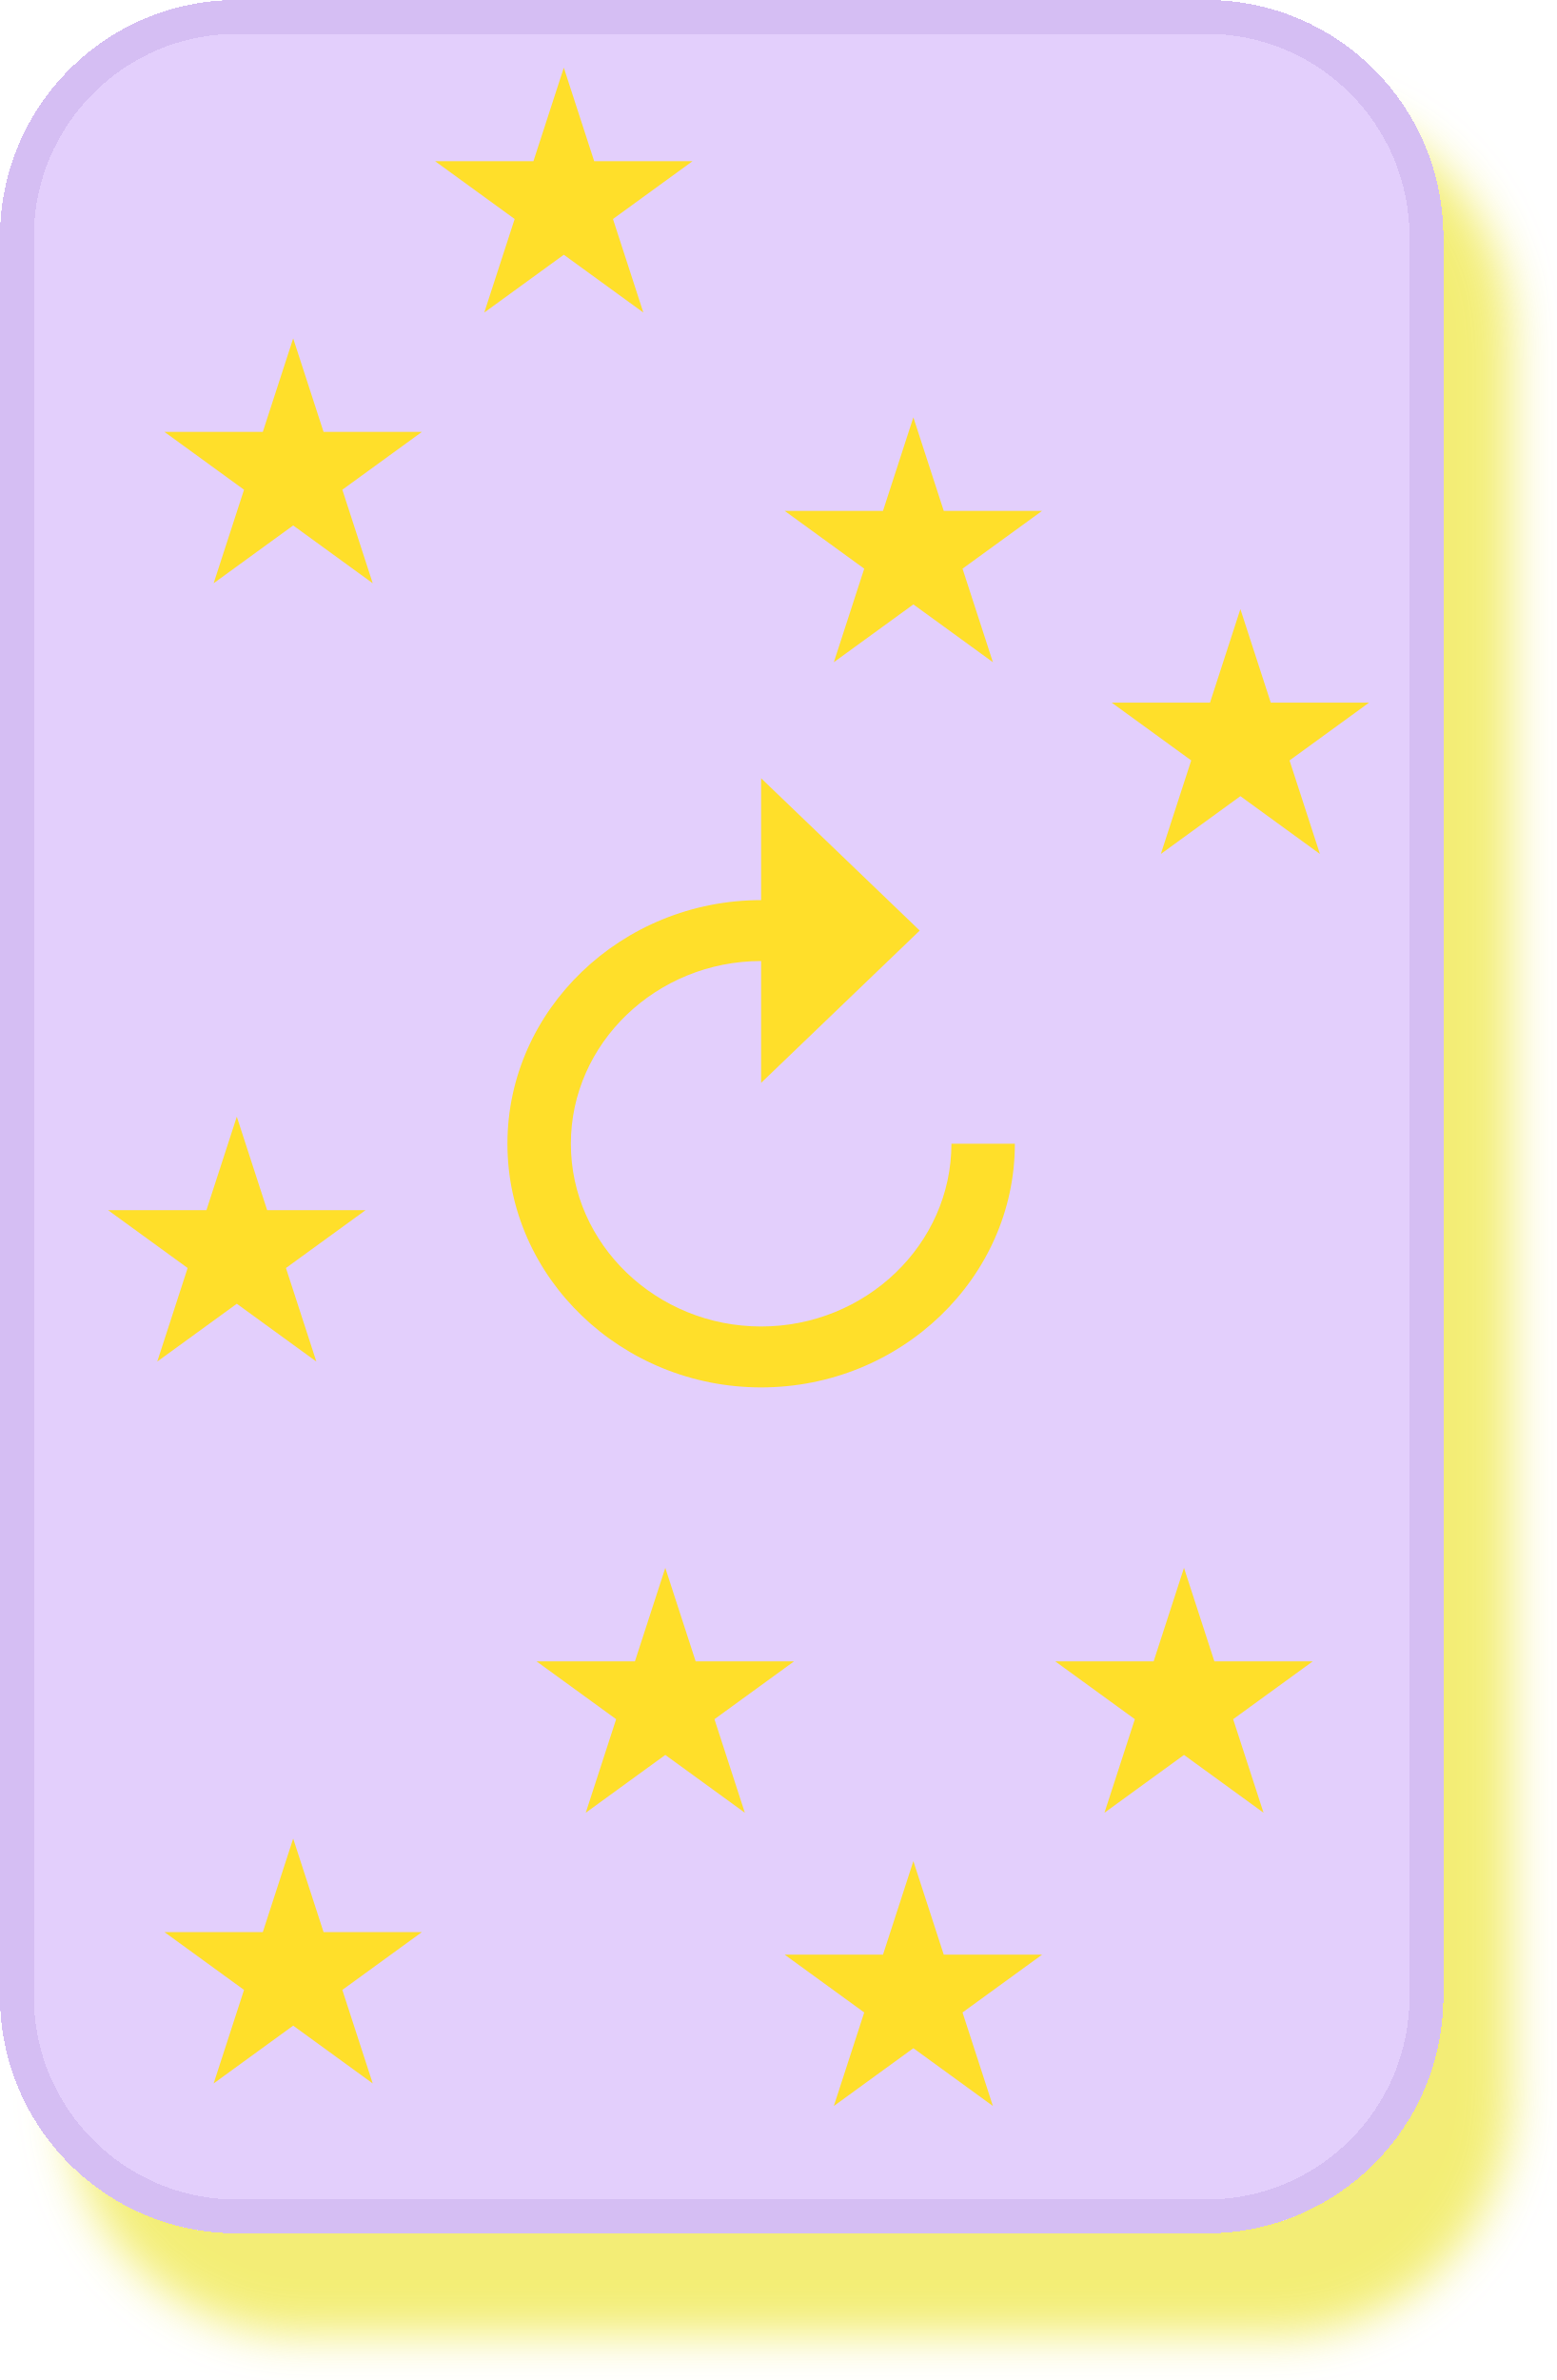
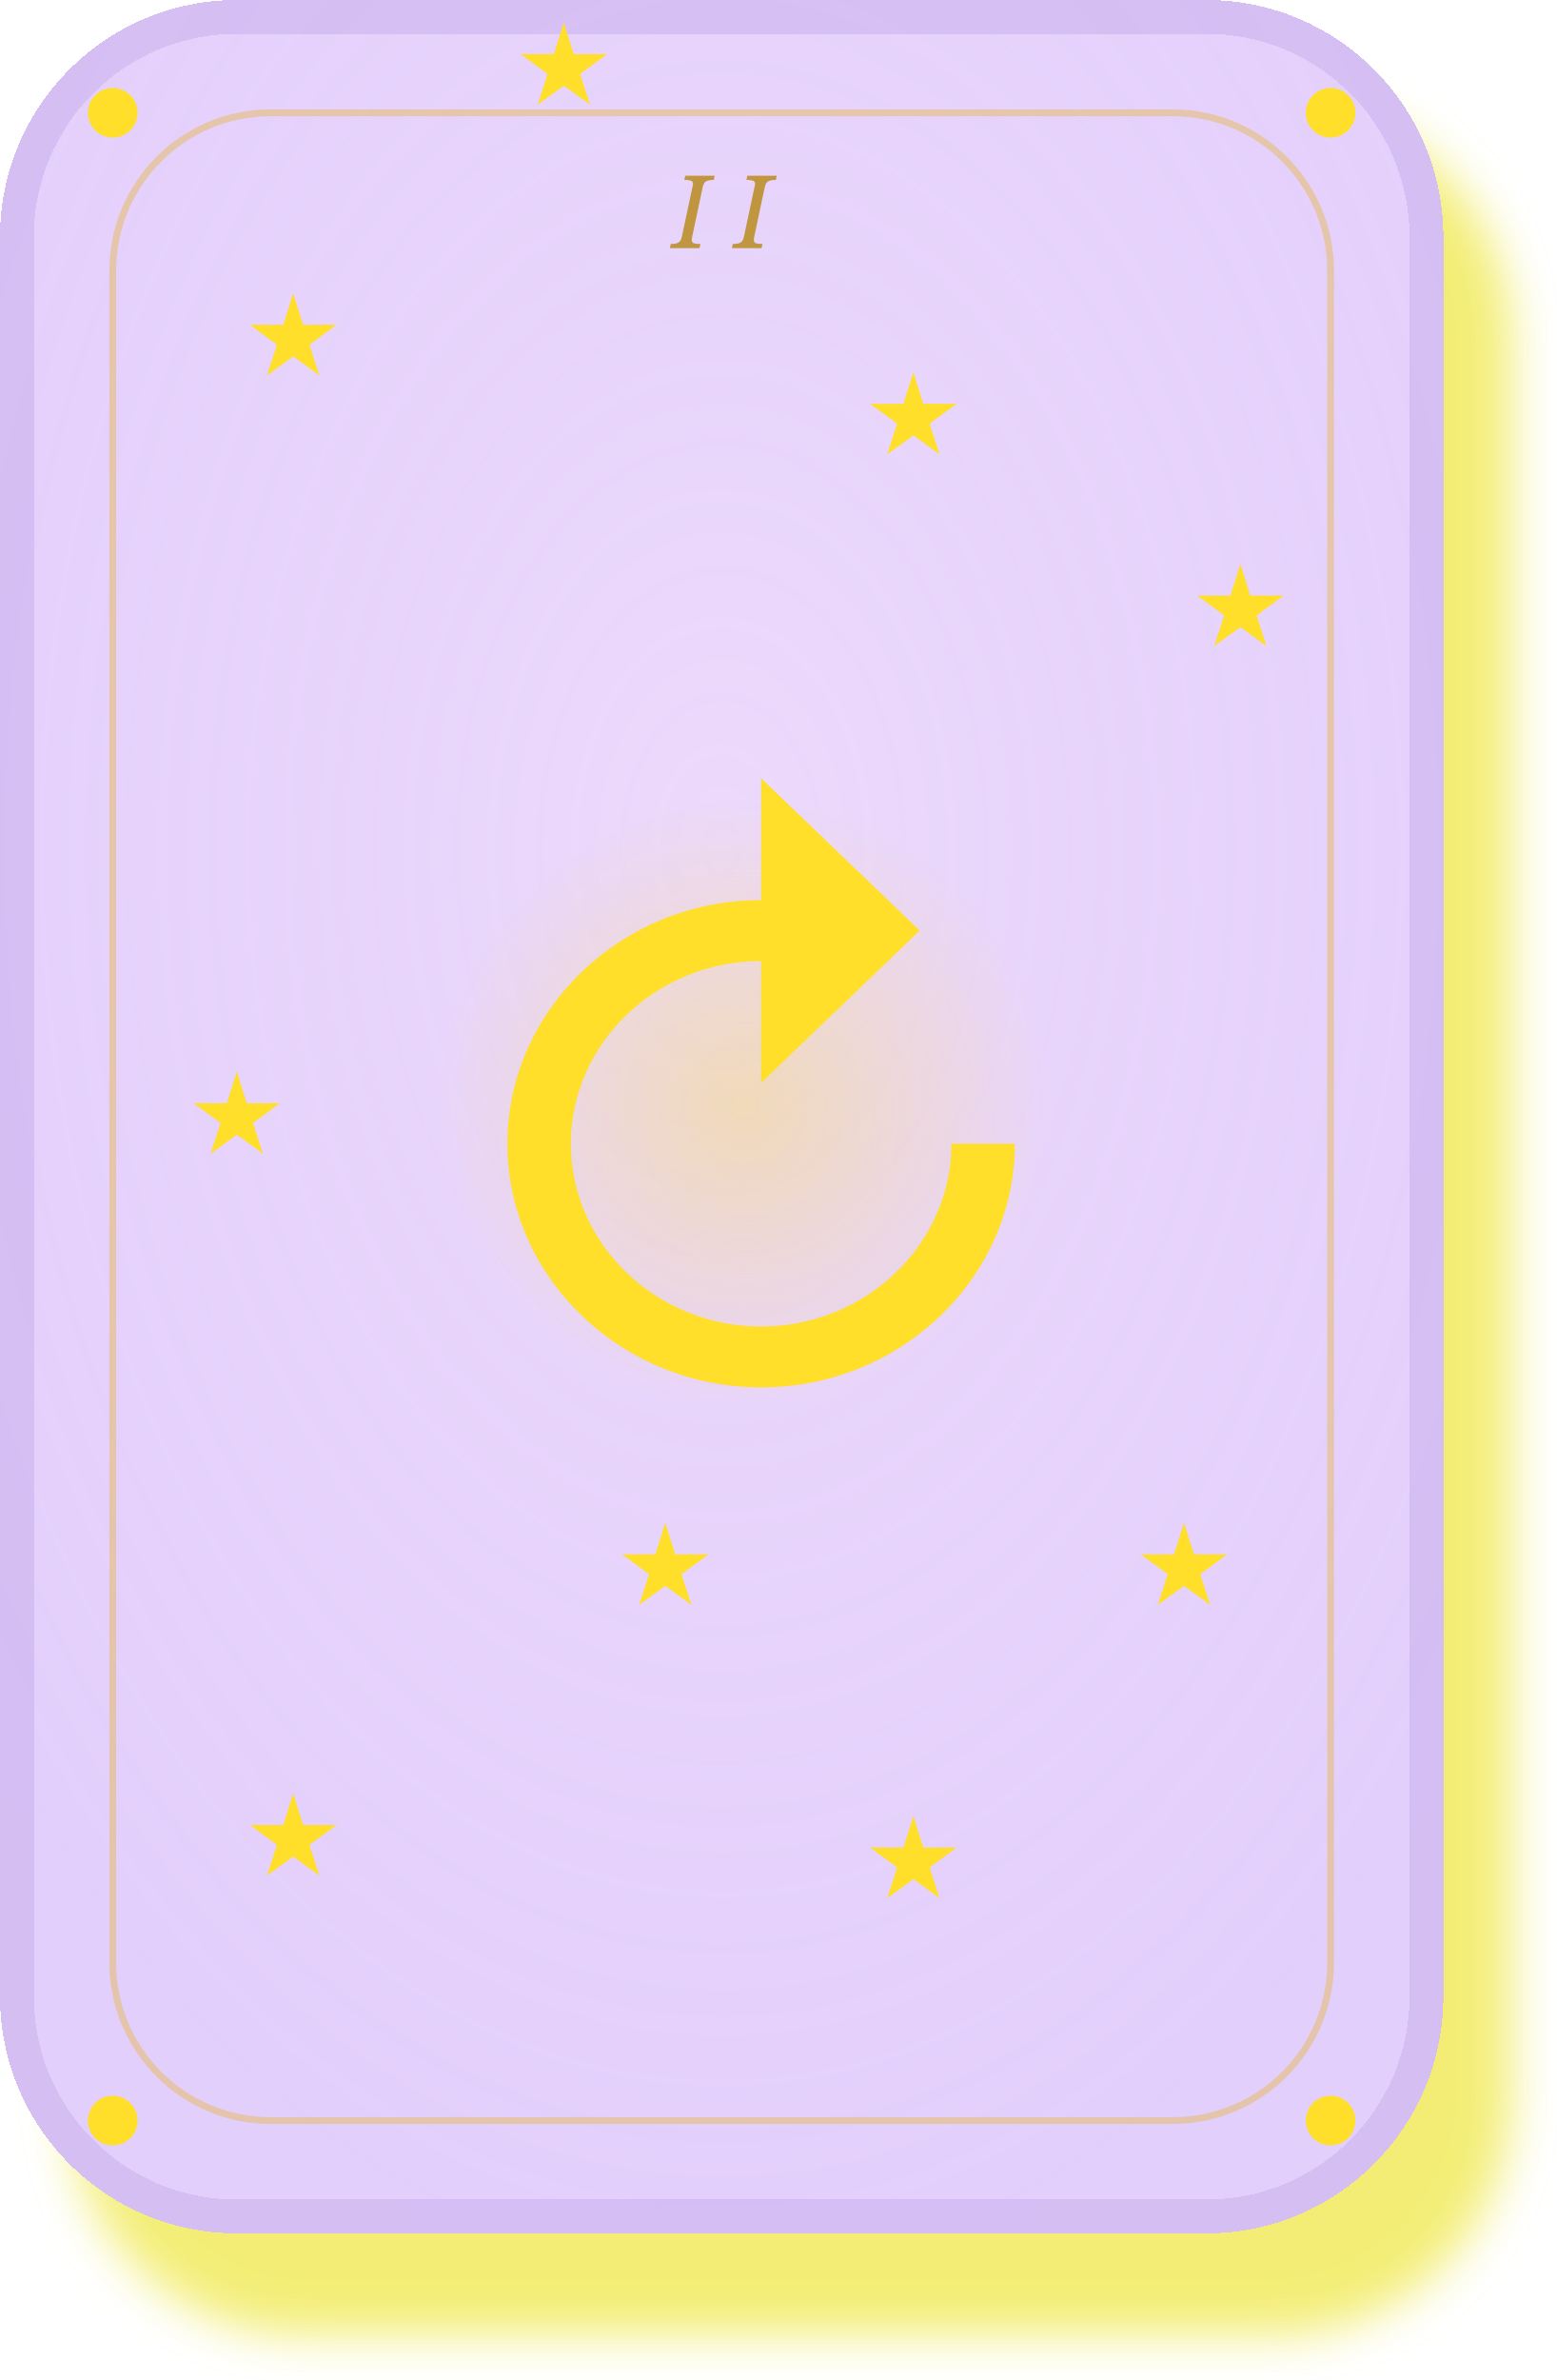
<svg xmlns="http://www.w3.org/2000/svg" width="138" height="211" viewBox="0 0 138 211" fill="none">
-   <g filter="url(#filter0_d_516_91)">
-     <rect width="128" height="198" rx="21" fill="#E0CAFB" fill-opacity="0.91" shape-rendering="crispEdges" />
-     <rect x="1.5" y="1.5" width="125" height="195" rx="19.5" stroke="#CCB3ED" stroke-opacity="0.6" stroke-width="3" shape-rendering="crispEdges" />
-   </g>
-   <path d="M45 101.4C45 113.28 55.125 123 67.5 123C79.875 123 90 113.28 90 101.4H84.375C84.375 110.31 76.781 117.6 67.5 117.6C58.219 117.6 50.625 110.31 50.625 101.4C50.625 92.49 58.219 85.2 67.5 85.2V96L81.562 82.5L67.5 69V79.8C55.125 79.8 45 89.52 45 101.4Z" fill="#FFDF2A" />
-   <path d="M81 37L83.694 45.292H92.413L85.359 50.416L88.053 58.708L81 53.584L73.947 58.708L76.641 50.416L69.587 45.292H78.306L81 37Z" fill="#FFDF2A" />
-   <path d="M110 54L112.694 62.292H121.413L114.359 67.416L117.053 75.708L110 70.584L102.947 75.708L105.641 67.416L98.587 62.292H107.306L110 54Z" fill="#FFDF2A" />
-   <path d="M105 139L107.694 147.292H116.413L109.359 152.416L112.053 160.708L105 155.584L97.947 160.708L100.641 152.416L93.587 147.292H102.306L105 139Z" fill="#FFDF2A" />
-   <path d="M81 165L83.694 173.292H92.413L85.359 178.416L88.053 186.708L81 181.584L73.947 186.708L76.641 178.416L69.587 173.292H78.306L81 165Z" fill="#FFDF2A" />
-   <path d="M59 139L61.694 147.292H70.413L63.359 152.416L66.053 160.708L59 155.584L51.947 160.708L54.641 152.416L47.587 147.292H56.306L59 139Z" fill="#FFDF2A" />
-   <path d="M26 163L28.694 171.292H37.413L30.359 176.416L33.053 184.708L26 179.584L18.947 184.708L21.641 176.416L14.587 171.292H23.306L26 163Z" fill="#FFDF2A" />
-   <path d="M21 99L23.694 107.292H32.413L25.359 112.416L28.053 120.708L21 115.584L13.947 120.708L16.641 112.416L9.587 107.292H18.306L21 99Z" fill="#FFDF2A" />
-   <path d="M26 30L28.694 38.292H37.413L30.359 43.416L33.053 51.708L26 46.584L18.947 51.708L21.641 43.416L14.587 38.292H23.306L26 30Z" fill="#FFDF2A" />
-   <path d="M50 6L52.694 14.292H61.413L54.359 19.416L57.053 27.708L50 22.584L42.947 27.708L45.641 19.416L38.587 14.292H47.306L50 6Z" fill="#FFDF2A" />
  <defs>
-     <filter id="filter0_d_516_91" x="0" y="0" width="138" height="211" filterUnits="userSpaceOnUse" color-interpolation-filters="sRGB">
+     <filter id="cardShadow" x="-10%" y="-10%" width="130%" height="130%" filterUnits="userSpaceOnUse" color-interpolation-filters="sRGB">
      <feFlood flood-opacity="0" result="BackgroundImageFix" />
-       <feColorMatrix in="SourceAlpha" type="matrix" values="0 0 0 0 0 0 0 0 0 0 0 0 0 0 0 0 0 0 127 0" result="hardAlpha" />
+       <feColorMatrix in="SourceAlpha" type="matrix" values="0 0 0 0 0  0 0 0 0 0  0 0 0 0 0  0 0 0 127 0" result="hardAlpha" />
      <feOffset dx="6" dy="9" />
      <feGaussianBlur stdDeviation="2" />
      <feComposite in2="hardAlpha" operator="out" />
-       <feColorMatrix type="matrix" values="0 0 0 0 0.942 0 0 0 0 0.917 0 0 0 0 0.337 0 0 0 0.81 0" />
-       <feBlend mode="normal" in2="BackgroundImageFix" result="effect1_dropShadow_516_91" />
-       <feBlend mode="normal" in="SourceGraphic" in2="effect1_dropShadow_516_91" result="shape" />
+       <feColorMatrix type="matrix" values="0 0 0 0 0.942  0 0 0 0 0.917  0 0 0 0 0.337  0 0 0 0.81 0" />
+       <feBlend mode="normal" in2="BackgroundImageFix" result="effect1_dropShadow" />
+       <feBlend mode="normal" in="SourceGraphic" in2="effect1_dropShadow" result="shape" />
    </filter>
+     <radialGradient id="cardBody2" cx="50%" cy="38%" r="65%">
+       <stop offset="0%" stop-color="#ECD9FB" />
+       <stop offset="100%" stop-color="#E0CAFB" stop-opacity="0.91" />
+     </radialGradient>
+     <radialGradient id="symGlow2" cx="50%" cy="50%" r="50%">
+       <stop offset="0%" stop-color="#FFDF2A" stop-opacity="0.32" />
+       <stop offset="65%" stop-color="#FFDF2A" stop-opacity="0" />
+     </radialGradient>
  </defs>
+   <g filter="url(#cardShadow)">
+     <rect width="128" height="198" rx="21" fill="url(#cardBody2)" shape-rendering="crispEdges" />
+     <rect x="1.5" y="1.5" width="125" height="195" rx="19.5" stroke="#CCB3ED" stroke-opacity="0.6" stroke-width="3" shape-rendering="crispEdges" />
+   </g>
+   <rect x="10" y="10" width="108" height="178" rx="14" fill="none" stroke="#E6B84A" stroke-opacity="0.45" stroke-width="0.6" />
+   <circle cx="10" cy="10" r="2.2" fill="#FFDF2A" />
+   <circle cx="118" cy="10" r="2.2" fill="#FFDF2A" />
+   <circle cx="10" cy="188" r="2.2" fill="#FFDF2A" />
+   <circle cx="118" cy="188" r="2.2" fill="#FFDF2A" />
+   <text x="64" y="22" font-family="Cormorant Garamond, Cormorant, EB Garamond, Georgia, serif" font-style="italic" font-size="9" letter-spacing="2.2" fill="#B98B1F" fill-opacity="0.85" text-anchor="middle">II</text>
+   <path d="M 81.00,33.00 L 81.88,35.80 L 84.84,35.80 L 82.44,37.56 L 83.32,40.28 L 81.00,38.60 L 78.68,40.28 L 79.56,37.56 L 77.16,35.80 L 80.12,35.80 Z" fill="#FFDF2A" />
+   <path d="M 110.00,50.00 L 110.88,52.80 L 113.84,52.80 L 111.44,54.56 L 112.32,57.28 L 110.00,55.60 L 107.68,57.28 L 108.56,54.56 L 106.16,52.80 L 109.12,52.80 Z" fill="#FFDF2A" />
+   <path d="M 105.00,135.00 L 105.88,137.80 L 108.84,137.80 L 106.44,139.56 L 107.32,142.28 L 105.00,140.60 L 102.68,142.28 L 103.56,139.56 L 101.16,137.80 L 104.12,137.80 Z" fill="#FFDF2A" />
+   <path d="M 81.00,161.00 L 81.88,163.80 L 84.84,163.80 L 82.44,165.56 L 83.32,168.28 L 81.00,166.60 L 78.68,168.28 L 79.56,165.56 L 77.16,163.80 L 80.12,163.80 Z" fill="#FFDF2A" />
+   <path d="M 59.00,135.00 L 59.88,137.80 L 62.84,137.80 L 60.44,139.56 L 61.32,142.28 L 59.00,140.60 L 56.68,142.28 L 57.56,139.56 L 55.16,137.80 L 58.12,137.80 Z" fill="#FFDF2A" />
+   <path d="M 26.00,159.00 L 26.88,161.80 L 29.84,161.80 L 27.44,163.56 L 28.32,166.28 L 26.00,164.60 L 23.68,166.28 L 24.56,163.56 L 22.16,161.80 L 25.12,161.80 Z" fill="#FFDF2A" />
+   <path d="M 21.00,95.00 L 21.88,97.80 L 24.84,97.80 L 22.44,99.56 L 23.32,102.28 L 21.00,100.60 L 18.68,102.28 L 19.56,99.56 L 17.16,97.80 L 20.12,97.80 Z" fill="#FFDF2A" />
+   <path d="M 26.00,26.00 L 26.88,28.80 L 29.84,28.80 L 27.44,30.56 L 28.32,33.28 L 26.00,31.60 L 23.68,33.28 L 24.56,30.56 L 22.16,28.80 L 25.12,28.80 Z" fill="#FFDF2A" />
+   <path d="M 50.00,2.00 L 50.88,4.80 L 53.84,4.80 L 51.44,6.56 L 52.32,9.28 L 50.00,7.60 L 47.68,9.28 L 48.56,6.56 L 46.16,4.80 L 49.12,4.80 Z" fill="#FFDF2A" />
+   <circle cx="66" cy="98" r="42" fill="url(#symGlow2)" />
+   <path d="M45 101.4C45 113.28 55.125 123 67.5 123C79.875 123 90 113.28 90 101.4H84.375C84.375 110.31 76.781 117.6 67.5 117.6C58.219 117.6 50.625 110.31 50.625 101.4C50.625 92.49 58.219 85.2 67.5 85.2V96L81.562 82.5L67.5 69V79.8C55.125 79.8 45 89.52 45 101.4Z" fill="#FFDF2A" />
</svg>
